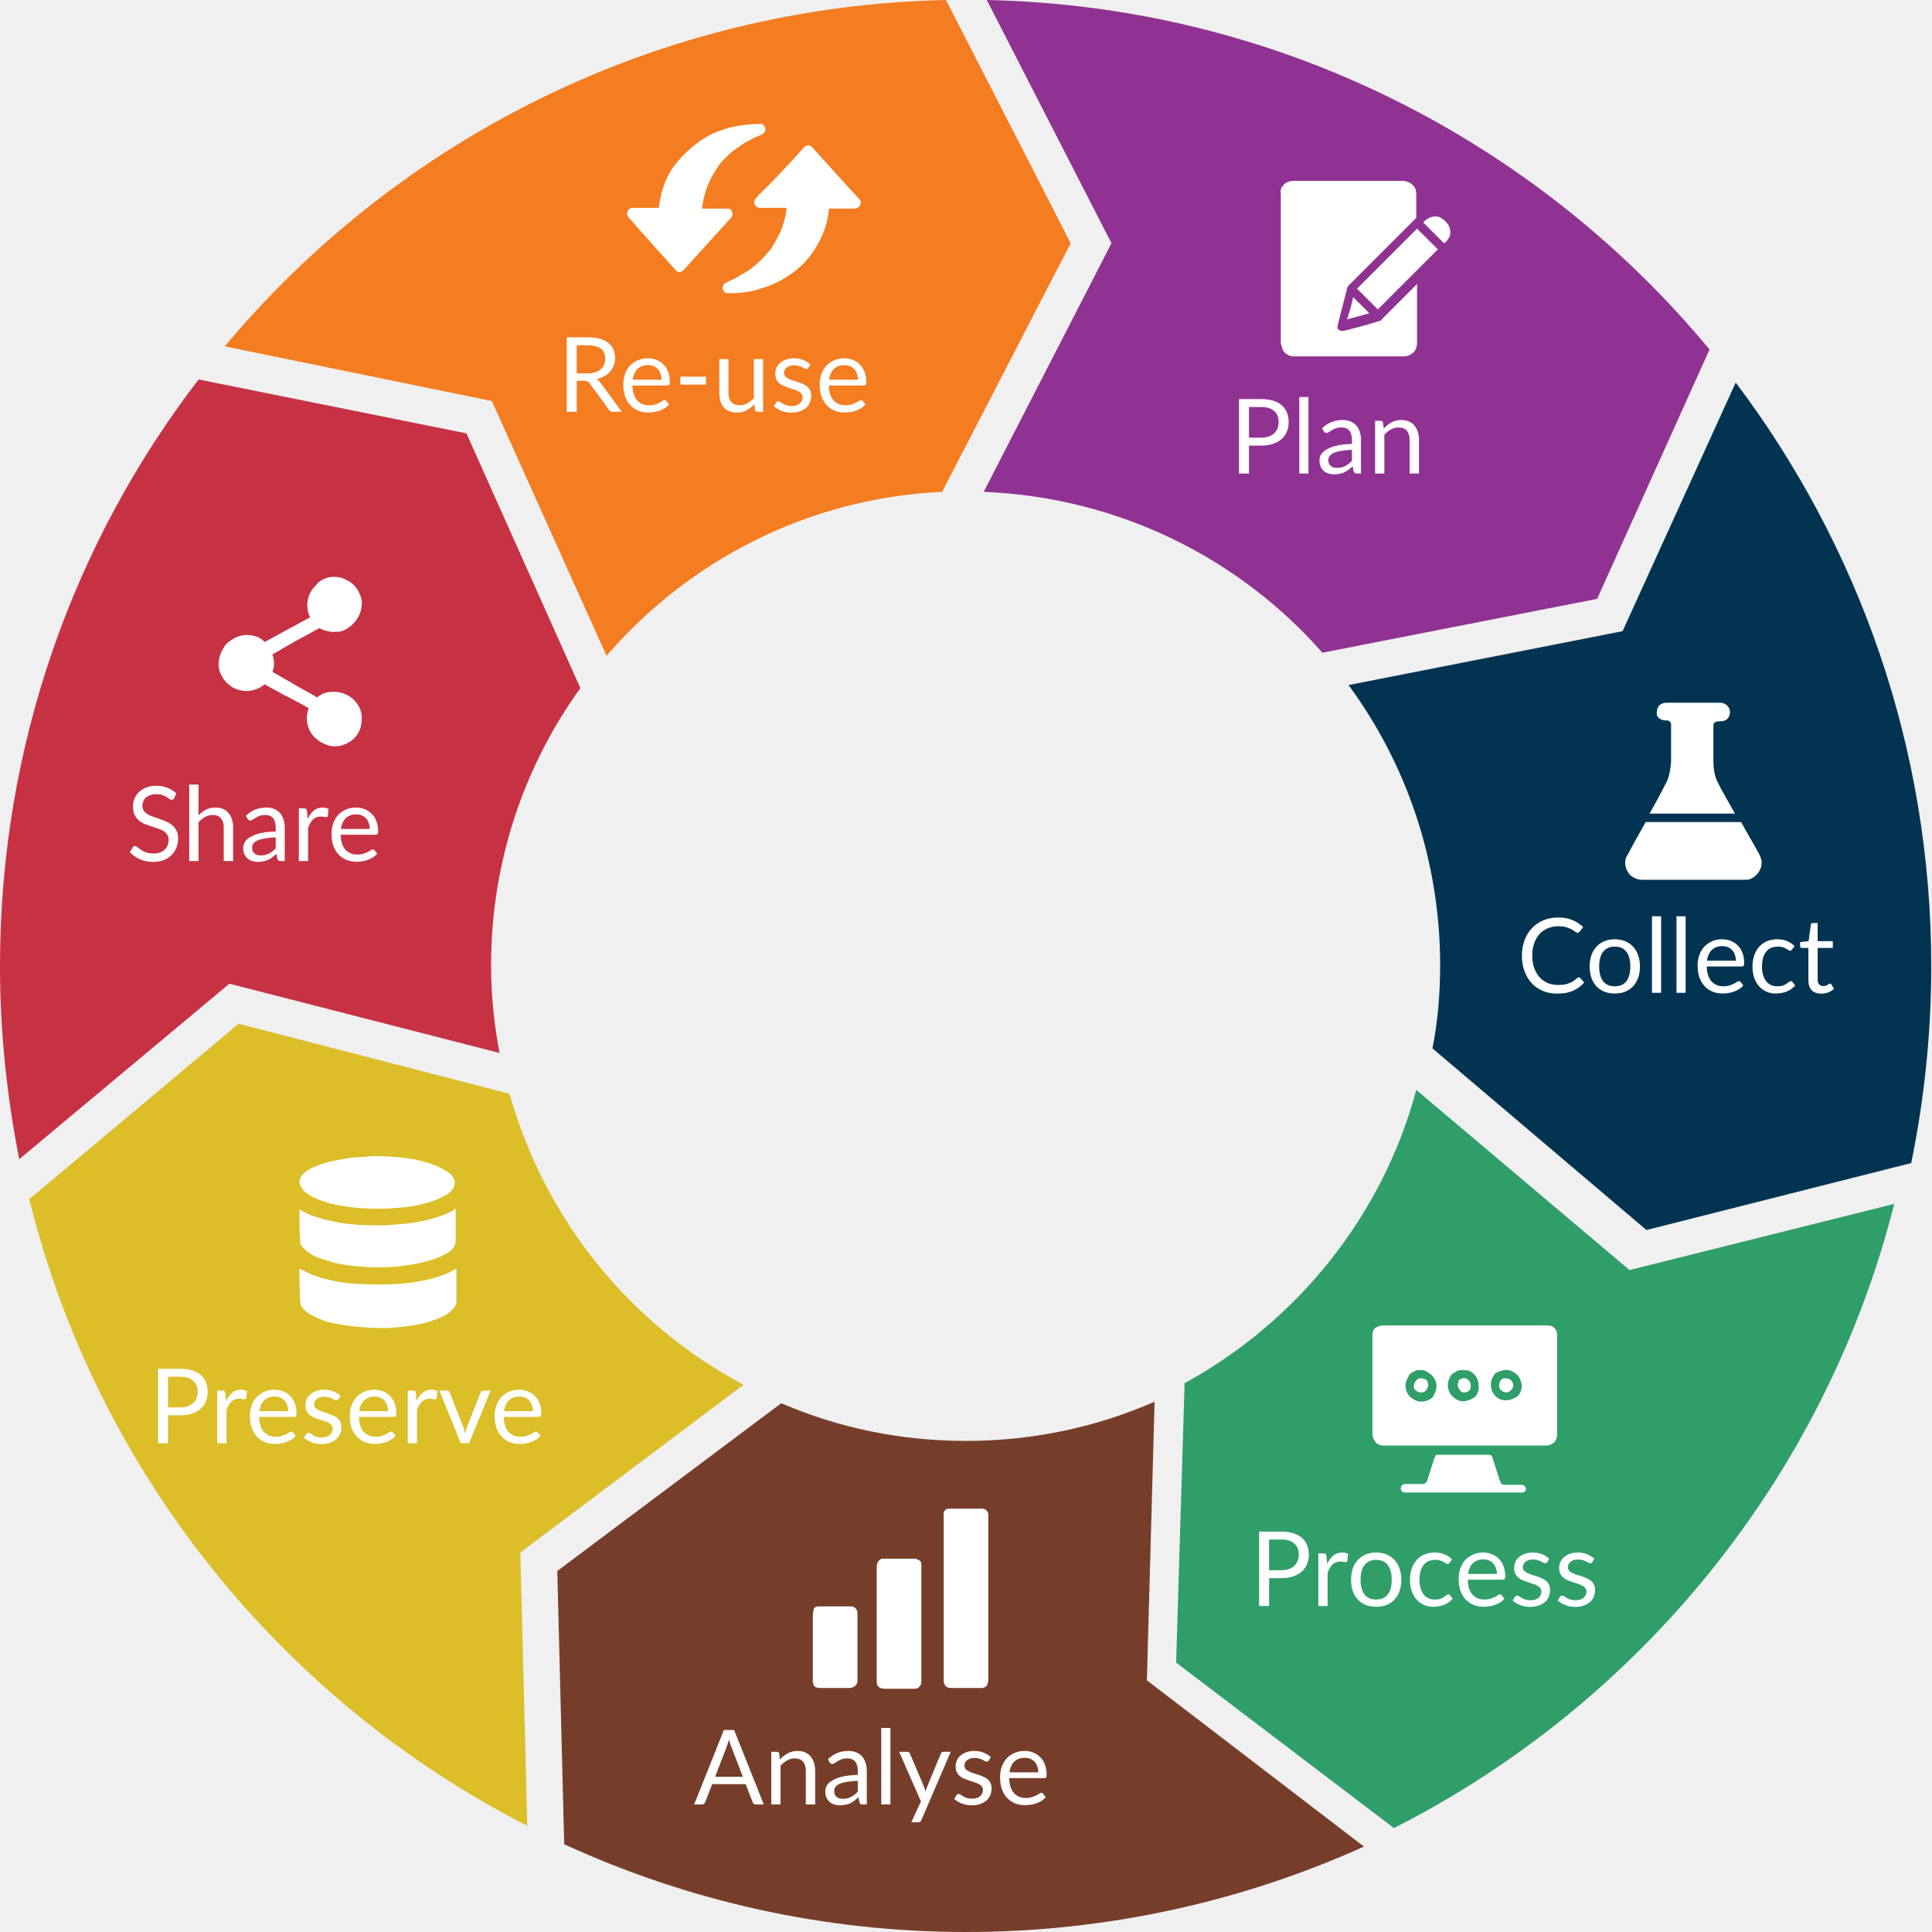
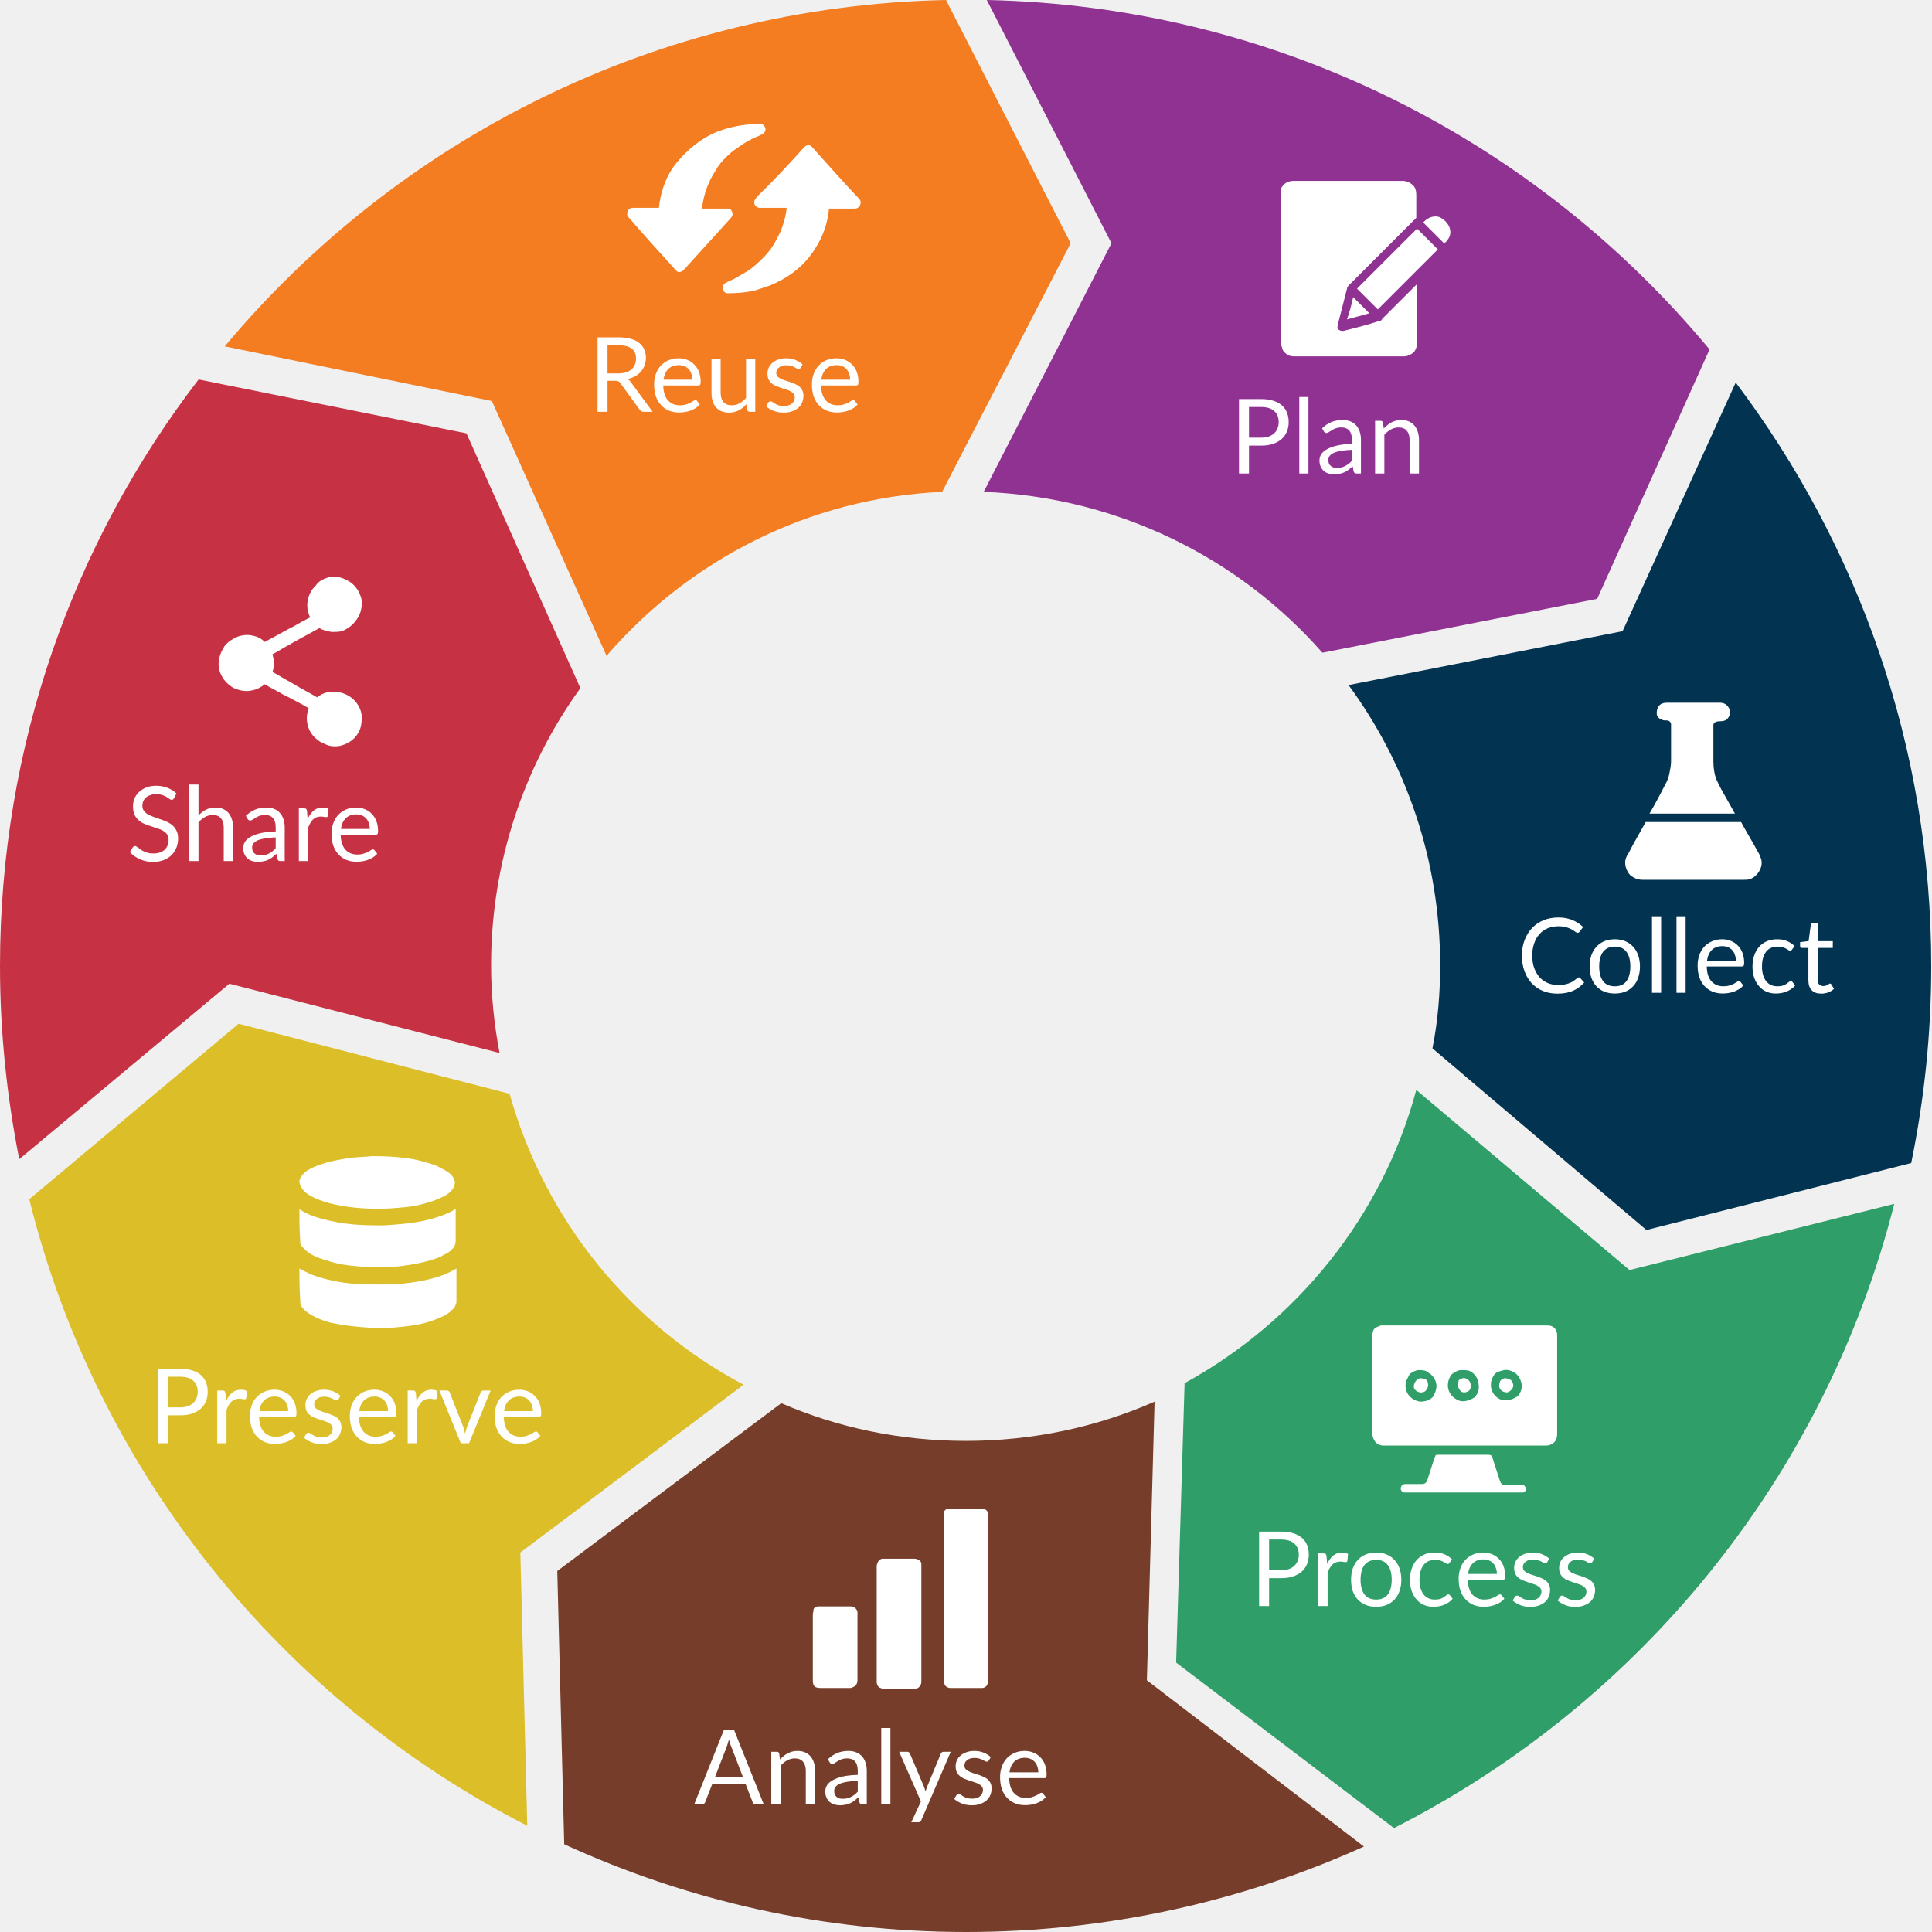
<svg xmlns="http://www.w3.org/2000/svg" xmlns:xlink="http://www.w3.org/1999/xlink" version="1.1" id="Layer_2_1_" x="0px" y="0px" viewBox="0 0 250.9 251" style="enable-background:new 0 0 250.9 251;" xml:space="preserve">
  <style type="text/css">
	.st0{fill:#f47d21;}
	.st1{fill:#FFFFFF; pointer-events: none;}
	.st2{fill:#DBBE28;}
	.st3{fill:#763E2A;}
	.st4{fill:#309E69;}
	.st5{fill:#903292;}
	.st6{fill:#023452;}
	.st7{fill:#C63244;}
	.st8{font-family: 'Lato', sans-serif;}
	.st9{font-size:13.5px;}
	.st0,.st2,.st3,.st4,.st5,.st6,.st7 {transition: fill 0.3s;}
	.st0:hover,.st2:hover,.st3:hover,.st4:hover,.st5:hover,.st6:hover,.st7:hover {fill:#b0c3cf;cursor: pointer;}
	text {pointer-events : none;}

</style>
-   <a xlink:href="../re-using" target="_top">
-     <g id="Re-usePath">
+   <a xlink:href="../reusing" target="_top">
+     <g id="ReusePath">
      <path class="st0" d="M63.9,52.1l14.9,33.1c10.7-12.4,26.2-20.5,43.6-21.3l16.7-32.3L122.9,0C85.3,0.8,51.7,18.1,29.2,45L63.9,52.1z   " />
      <path class="st1" d="M92.5,17.4c2-0.9,4.1-1.3,6.3-1.3c0.2,0,0.4,0.1,0.5,0.3c0.2,0.2,0.2,0.6,0,0.8c-0.1,0.2-0.4,0.3-0.6,0.4   c-0.4,0.2-0.8,0.3-1.1,0.5c-0.3,0.2-0.6,0.3-0.9,0.5c-0.6,0.4-1.2,0.8-1.7,1.2c-0.8,0.7-1.5,1.4-2,2.3c-1,1.5-1.6,3.2-1.8,5   c1.1,0,2.2,0,3.3,0c0.3,0,0.5,0.1,0.6,0.4c0.1,0.2,0.1,0.4,0,0.6c-0.1,0.2-0.3,0.4-0.5,0.6c-1.9,2.1-3.9,4.3-5.8,6.4   c-0.2,0.2-0.5,0.3-0.8,0.2c-0.1-0.1-0.2-0.2-0.3-0.3c-1.9-2.1-3.9-4.3-5.8-6.5c-0.2-0.2-0.5-0.5-0.4-0.8c0-0.4,0.3-0.7,0.7-0.7   c1.1,0,2.3,0,3.4,0c0.2-1.9,0.8-3.7,1.8-5.2C88.7,20,90.5,18.4,92.5,17.4z" />
      <path class="st1" d="M104.5,19.1c0.3-0.3,0.8-0.3,1,0c2,2.2,3.9,4.4,5.9,6.5c0.2,0.2,0.5,0.5,0.4,0.8c0,0.4-0.4,0.7-0.7,0.7   c-1.1,0-2.3,0-3.4,0c-0.2,2.3-1.1,4.4-2.5,6.2c-1.3,1.7-3.2,3-5.2,3.8c-0.6,0.2-1.2,0.4-1.8,0.6c-1.2,0.3-2.4,0.4-3.7,0.4   c-0.4,0-0.7-0.5-0.6-0.9c0.1-0.1,0.1-0.3,0.3-0.4c0.5-0.3,1.1-0.5,1.6-0.8c0.6-0.4,1.3-0.7,1.9-1.2c0.9-0.7,1.7-1.5,2.4-2.4   c0.5-0.7,0.9-1.5,1.3-2.3c0.4-1,0.7-2,0.8-3.1c-1.1,0-2.3,0-3.5,0c-0.4,0-0.8-0.4-0.7-0.8c0-0.3,0.3-0.5,0.5-0.8   C100.6,23.4,102.6,21.2,104.5,19.1z" />
    </g>
  </a>
  <a xlink:href="../preserving" target="_top">
    <g id="PreservePath">
      <path class="st2" d="M67.6,201.7l29-21.8c-14.7-7.8-25.8-21.4-30.4-37.8L31,133L3.8,155.8c8.8,35.5,32.8,65.1,64.7,81.4L67.6,201.7   z" />
      <path class="st1" d="M48.4,150.2c1.8,0,3.6,0.1,5.3,0.4c1,0.2,2.1,0.5,3.1,0.9c0.6,0.3,1.2,0.6,1.7,1c0.3,0.3,0.5,0.6,0.6,1   c0,0.4-0.1,0.7-0.3,1c-0.3,0.4-0.8,0.8-1.3,1c-0.8,0.4-1.7,0.7-2.5,0.9c-1.4,0.4-2.9,0.5-4.4,0.6c-2.3,0.1-4.7,0-7-0.5   c-1-0.2-1.9-0.5-2.8-0.9c-0.6-0.3-1.1-0.6-1.5-1.1c-0.2-0.3-0.4-0.7-0.4-1c0-0.4,0.3-0.8,0.6-1.1c0.7-0.6,1.5-0.9,2.4-1.2   c1.2-0.4,2.5-0.6,3.8-0.8C46.6,150.3,47.5,150.3,48.4,150.2z" />
      <path class="st1" d="M38.9,157.1c1.2,0.8,2.6,1.2,4,1.5c2.1,0.5,4.3,0.6,6.4,0.6c1,0,2-0.1,3.1-0.2c2-0.2,4-0.6,5.8-1.4   c0.4-0.2,0.7-0.3,1-0.6c0,1.4,0,2.8,0,4.2c0,0.3-0.1,0.7-0.3,0.9c-0.3,0.4-0.7,0.7-1.2,0.9c-0.3,0.2-0.5,0.3-0.8,0.4   c-1.6,0.6-3.3,0.9-4.9,1.1c-1.9,0.2-3.8,0.2-5.7,0c-1.3-0.1-2.5-0.3-3.7-0.7c-1-0.3-2-0.6-2.8-1.3c-0.3-0.3-0.7-0.6-0.8-1   c0-0.1,0-0.3,0-0.4C38.9,159.8,38.9,158.4,38.9,157.1z" />
      <path class="st1" d="M38.9,164.8c0.5,0.3,1,0.5,1.6,0.8c1.9,0.7,3.9,1.1,5.9,1.2c1.9,0.1,3.7,0.1,5.6,0c1.9-0.2,3.9-0.5,5.7-1.2   c0.5-0.2,1.1-0.5,1.6-0.8c0,1.4,0,2.8,0,4.2c0,0.2,0,0.3-0.1,0.5c-0.1,0.4-0.4,0.6-0.7,0.9c-0.7,0.6-1.6,0.9-2.4,1.2   c-0.6,0.2-1.3,0.4-1.9,0.5c-1.1,0.2-2.2,0.3-3.3,0.4c-0.9,0.1-1.8,0-2.7,0c-1.8-0.1-3.6-0.3-5.4-0.7c-1-0.3-2.1-0.7-3-1.4   c-0.3-0.2-0.5-0.5-0.7-0.8c-0.1-0.3-0.1-0.6-0.1-0.8C38.9,167.4,38.9,166.1,38.9,164.8z" />
    </g>
  </a>
  <a xlink:href="../analysing" target="_top">
    <g id="AnalysePath">
      <path class="st3" d="M149,218.3l1-36.2c-7.5,3.3-15.8,5.1-24.5,5.1c-8.5,0-16.6-1.7-24-4.9l-29.1,21.8l0.9,35.5   c15.9,7.3,33.6,11.4,52.2,11.4c18.4,0,36-4,51.7-11.1L149,218.3z" />
      <path class="st1" d="M123.3,196c1.4,0,2.8,0,4.3,0c0.5,0,0.8,0.4,0.8,0.8c0,7.2,0,14.3,0,21.5c0,0.2-0.1,0.5-0.2,0.7   c-0.2,0.2-0.4,0.3-0.6,0.3c-1.4,0-2.8,0-4.1,0c-0.3,0-0.5-0.1-0.7-0.3c-0.1-0.2-0.2-0.4-0.2-0.6c0-7.2,0-14.3,0-21.5   C122.5,196.4,122.8,196,123.3,196z" />
      <path class="st1" d="M114.6,202.5c0.2,0,0.3,0,0.5,0c1.2,0,2.4,0,3.6,0c0.2,0,0.4,0,0.5,0.1c0.3,0.1,0.5,0.3,0.5,0.6   c0,0.1,0,0.3,0,0.4c0,5,0,9.9,0,14.9c0,0.5-0.4,0.9-0.8,0.9c-1.3,0-2.6,0-3.9,0c-0.2,0-0.4,0-0.6-0.1c-0.3-0.1-0.5-0.4-0.5-0.8   c0-5,0-10,0-15.1C114,202.9,114.2,202.6,114.6,202.5z" />
      <path class="st1" d="M106.3,208.7c1.4,0,2.9,0,4.3,0c0.4,0,0.8,0.4,0.8,0.8c0,2.9,0,5.8,0,8.8c0,0.3-0.1,0.6-0.4,0.8   c-0.2,0.1-0.4,0.2-0.5,0.2c-1.2,0-2.5,0-3.7,0c-0.3,0-0.6,0-0.8-0.1c-0.3-0.1-0.4-0.5-0.4-0.8c0-2.8,0-5.7,0-8.5   c0-0.2,0-0.4,0.1-0.6C105.6,209,105.9,208.7,106.3,208.7z" />
    </g>
  </a>
  <a xlink:href="../processing" target="_top">
    <g id="ProcessPath">
      <path class="st4" d="M211.7,165L184,141.6c-4.4,16.4-15.5,30.1-30.1,38.1l-1.1,36.3l28.3,21.5c31.9-16.2,56-45.6,65-81.1L211.7,165   z" />
      <path class="st1" d="M179.4,172.2c0.1,0,0.2,0,0.4,0c7,0,14,0,21,0c0.3,0,0.6,0,0.8,0.1c0.5,0.2,0.7,0.7,0.7,1.2   c0,4.3,0,8.6,0,12.8c0,0.4-0.1,0.7-0.3,1c-0.3,0.3-0.7,0.5-1.1,0.5c-7.1,0-14.1,0-21.2,0c-0.4,0-0.9-0.2-1.1-0.6   c-0.2-0.3-0.3-0.6-0.3-0.9c0-4.3,0-8.5,0-12.8c0-0.4,0.1-0.8,0.4-1C178.9,172.4,179.1,172.3,179.4,172.2z M184.3,178   c-0.3,0-0.7,0.2-1,0.4c-0.2,0.1-0.3,0.4-0.4,0.6c-0.4,0.6-0.4,1.4,0,2.1c0.4,0.6,1,0.9,1.6,1c0.5,0,1-0.1,1.4-0.4   c0.1-0.1,0.2-0.1,0.3-0.3c0.3-0.5,0.5-1.1,0.4-1.6c-0.1-0.6-0.5-1.2-1.1-1.5C185.2,178,184.8,178,184.3,178z M195.4,178   c-0.4,0.1-0.9,0.2-1.2,0.5c-0.3,0.4-0.5,0.8-0.5,1.3c-0.1,1,0.7,2,1.6,2.1c0.6,0.1,1.2-0.1,1.7-0.4c0.2-0.1,0.3-0.3,0.4-0.4   c0.3-0.5,0.4-1.1,0.2-1.6c-0.1-0.4-0.3-0.7-0.6-1C196.5,178.1,195.9,177.9,195.4,178z M189.8,178c-0.3,0-0.5,0.1-0.8,0.3   c-0.2,0.1-0.4,0.2-0.5,0.4c-0.4,0.6-0.5,1.3-0.3,1.9c0.2,0.6,0.6,1,1.2,1.3c0.6,0.3,1.3,0.1,1.9-0.2c0.1-0.1,0.3-0.1,0.4-0.3   c0.3-0.4,0.5-0.9,0.4-1.5c0-0.7-0.5-1.5-1.2-1.8C190.6,178,190.2,178,189.8,178z" />
      <path class="st1" d="M184.3,179.1c0.3-0.1,0.6,0,0.9,0.1c0.2,0.1,0.3,0.3,0.3,0.5c0.1,0.3,0,0.7-0.3,1c-0.4,0.4-1.3,0.2-1.5-0.4   C183.6,179.9,183.9,179.3,184.3,179.1z" />
      <path class="st1" d="M189.9,179.1c0.4-0.2,0.9,0.1,1.1,0.5c0.1,0.3,0.1,0.6,0,0.9c-0.2,0.3-0.5,0.4-0.8,0.4c-0.3,0-0.5-0.2-0.6-0.4   c-0.2-0.3-0.3-0.7-0.1-1C189.4,179.3,189.7,179.2,189.9,179.1z" />
      <path class="st1" d="M195.3,179.1c0.3-0.1,0.7,0,1,0.2c0.2,0.2,0.3,0.5,0.3,0.7c0,0.4-0.4,0.8-0.8,0.9c-0.3,0-0.6-0.1-0.8-0.3   c-0.2-0.2-0.3-0.5-0.2-0.8C194.8,179.5,195,179.2,195.3,179.1z" />
      <path class="st1" d="M186.8,189c0.9,0,1.7,0,2.6,0c1.3,0,2.7,0,4,0c0.2,0,0.5,0.1,0.5,0.4c0.3,0.9,0.6,1.9,0.9,2.8   c0.1,0.2,0.1,0.4,0.3,0.6c0.1,0.1,0.3,0.1,0.4,0.1c0.7,0,1.4,0,2.1,0c0.2,0,0.4,0,0.5,0.2c0.3,0.3,0.1,0.7-0.2,0.8   c-0.1,0-0.2,0-0.3,0c-5,0-10.1,0-15.1,0c-0.3,0-0.6-0.3-0.5-0.6c0-0.3,0.3-0.5,0.6-0.5c0.7,0,1.5,0,2.2,0c0.3,0,0.5-0.2,0.6-0.4   c0.3-0.9,0.6-1.9,0.9-2.8c0.1-0.2,0.1-0.3,0.2-0.5C186.5,189,186.7,189,186.8,189z" />
    </g>
  </a>
  <a xlink:href="../planning" target="_top">
    <g id="PlanPath">
      <path class="st5" d="M144.4,31.6l-16.6,32.3c17.5,0.7,33.2,8.6,44,20.9l35.7-7l14.6-32.4C199.6,18.3,166,0.8,128.2,0L144.4,31.6z" />
      <path class="st1" d="M166.7,24.1c0.3-0.4,0.8-0.6,1.4-0.6c4.7,0,9.4,0,14.1,0c0.5,0,1,0.2,1.4,0.6c0.3,0.3,0.4,0.7,0.4,1.2   c0,1,0,2,0,3c-0.3,0.3-0.5,0.5-0.8,0.8c-2.6,2.6-5.3,5.3-7.9,7.9c-0.1,0.1-0.3,0.3-0.3,0.5c-0.4,1.6-0.8,3.1-1.2,4.7   c0,0.2-0.1,0.4,0,0.5c0.1,0.2,0.4,0.3,0.7,0.3c1.6-0.4,3.2-0.8,4.7-1.3c0.2,0,0.3-0.1,0.4-0.3c1.5-1.5,3-3,4.5-4.5   c0,2.5,0,5.1,0,7.6c0,0.4-0.1,0.8-0.3,1.1c-0.3,0.4-0.9,0.7-1.4,0.7c-4.7,0-9.4,0-14.1,0c-0.3,0-0.7,0-1-0.2   c-0.3-0.2-0.6-0.4-0.7-0.8c-0.1-0.3-0.2-0.6-0.2-0.9c0-6.4,0-12.8,0-19.2C166.3,24.8,166.4,24.4,166.7,24.1z" />
      <path class="st1" d="M185.5,28.4c0.5-0.3,1.2-0.4,1.7-0.1c0.3,0.2,0.6,0.4,0.8,0.7c0.5,0.6,0.6,1.5,0.1,2.1   c-0.1,0.2-0.3,0.4-0.5,0.5c-0.9-0.9-1.8-1.8-2.7-2.7C185.1,28.7,185.3,28.5,185.5,28.4z" />
      <path class="st1" d="M176.3,37.5c2.6-2.6,5.2-5.2,7.8-7.8c0.9,0.9,1.8,1.8,2.7,2.7c-2.6,2.6-5.2,5.2-7.8,7.8   C178.1,39.3,177.2,38.4,176.3,37.5z" />
      <path class="st1" d="M175.8,38.6l0.1,0.1c0.7,0.7,1.3,1.3,2,2c-1,0.3-1.9,0.5-2.9,0.8C175.3,40.6,175.6,39.6,175.8,38.6z" />
    </g>
  </a>
  <a xlink:href="../collecting" target="_top">
    <g id="CollectPath">
      <path class="st6" d="M213.9,159.8l34.4-8.7c1.7-8.3,2.6-16.8,2.6-25.6c0-28.5-9.5-54.7-25.4-75.8L210.8,82l-35.6,7   c7.5,10.2,11.9,22.8,11.9,36.4c0,3.7-0.3,7.3-1,10.8L213.9,159.8z" />
      <path class="st1" d="M215.4,91.9c0.2-0.4,0.6-0.6,1.1-0.6c2.3,0,4.7,0,7,0c0.4,0,0.8,0.2,1,0.5c0.4,0.5,0.3,1.2-0.1,1.6   c-0.2,0.2-0.5,0.3-0.8,0.3c-0.2,0-0.5,0-0.7,0.1c-0.2,0.1-0.3,0.2-0.3,0.4c0,1.6,0,3.1,0,4.7c0,0.8,0.1,1.6,0.4,2.4   c0.2,0.4,0.4,0.8,0.6,1.2c0.6,1.1,1.2,2.1,1.8,3.2c-3.7,0-7.4,0-11.1,0c0.7-1.2,1.4-2.5,2-3.7c0.3-0.5,0.5-1,0.6-1.6   c0.1-0.5,0.2-1,0.2-1.5c0-1.6,0-3.2,0-4.8c0-0.3-0.3-0.5-0.5-0.5c-0.3,0-0.5,0-0.7-0.1c-0.3-0.1-0.5-0.3-0.6-0.5   C215.2,92.8,215.2,92.3,215.4,91.9z" />
      <path class="st1" d="M213.8,106.8c4.1,0,8.2,0,12.4,0c0.7,1.3,1.5,2.6,2.2,3.9c0.2,0.3,0.3,0.6,0.4,0.9c0.3,1-0.4,2.2-1.4,2.6   c-0.3,0.1-0.5,0.1-0.8,0.1c-4.4,0-8.8,0-13.2,0c-0.6,0-1.1-0.2-1.6-0.6c-0.5-0.5-0.8-1.4-0.6-2.1c0.1-0.3,0.2-0.5,0.4-0.8   C212.3,109.4,213.1,108.1,213.8,106.8z" />
    </g>
  </a>
  <a xlink:href="../sharing" target="_top">
    <g id="SharePath">
      <path class="st7" d="M29.8,127.8l35.1,9c-0.7-3.7-1.1-7.5-1.1-11.4c0-13.4,4.3-25.9,11.6-36L60.6,56.3l-34.8-7   C9.6,70.4,0,96.8,0,125.5c0,8.6,0.9,17,2.5,25.1L29.8,127.8z" />
      <path class="st1" d="M42.7,75c0.7-0.1,1.5-0.1,2.2,0.3c1,0.4,1.7,1.3,2,2.3c0.2,0.6,0.1,1.4-0.1,2c-0.4,1.1-1.3,2-2.4,2.4   c-0.4,0.1-0.8,0.1-1.3,0.1c-0.6-0.1-1.1-0.2-1.6-0.5c-1.1,0.6-2.2,1.2-3.3,1.8c-0.2,0.1-0.3,0.2-0.5,0.3c-0.8,0.4-1.5,0.9-2.3,1.3   c0.1,0.4,0.2,0.8,0.2,1.2c0,0.4-0.1,0.8-0.2,1.1c0.8,0.4,1.5,0.9,2.3,1.3c0.2,0.1,0.3,0.2,0.5,0.3c1,0.6,2,1.1,3,1.7   c0.5-0.4,1.1-0.7,1.8-0.7c0.8-0.1,1.6,0.1,2.3,0.5c1,0.6,1.7,1.7,1.7,2.8c0,0.7-0.1,1.4-0.4,1.9c-0.3,0.6-0.8,1.1-1.4,1.4   c-0.3,0.2-0.7,0.3-1,0.4c-0.6,0.1-1.3,0.1-1.9-0.2c-0.5-0.2-0.9-0.4-1.3-0.8c-0.6-0.5-1-1.3-1.1-2.1c-0.1-0.6,0-1.2,0.2-1.8   c-0.7-0.4-1.4-0.8-2.2-1.2c-0.4-0.2-0.7-0.4-1-0.5c-0.8-0.5-1.7-0.9-2.5-1.4c-0.5,0.4-1.1,0.7-1.7,0.8c-0.8,0.2-1.7,0-2.5-0.4   c-0.6-0.4-1.1-0.9-1.4-1.5c-0.4-0.7-0.5-1.5-0.3-2.3c0.1-0.6,0.4-1.1,0.7-1.6c0.4-0.5,1-0.9,1.7-1.2c0.6-0.2,1.3-0.3,2-0.1   c0.6,0.1,1.1,0.4,1.5,0.8c1.1-0.6,2.2-1.2,3.3-1.8c0.1-0.1,0.3-0.1,0.4-0.2c0.7-0.4,1.4-0.8,2.2-1.2c-0.7-1.3-0.4-3.1,0.7-4.1   C41.4,75.5,42,75.2,42.7,75z" />
    </g>
  </a>
  <text transform="matrix(1 0 0 1 16.4197 111.8653)" class="st1 st8 st9">Share</text>
-   <text transform="matrix(1 0 0 1 72.3974 53.4992)" class="st1 st8 st9">Re-use</text>
+   <text transform="matrix(1 0 0 1 76.3974 53.4992)" class="st1 st8 st9">Reuse</text>
  <text transform="matrix(1 0 0 1 19.2957 187.4998)" class="st1 st8 st9">Preserve</text>
  <text transform="matrix(1 0 0 1 90.1372 234.4302)" class="st1 st8 st9">Analyse</text>
  <text transform="matrix(1 0 0 1 162.3473 208.6529)" class="st1 st8 st9">Process</text>
  <text transform="matrix(1 0 0 1 159.7342 61.5168)" class="st1 st8 st9">Plan</text>
  <text transform="matrix(1 0 0 1 197.0817 128.9797)" class="st1 st8 st9">Collect</text>
</svg>
